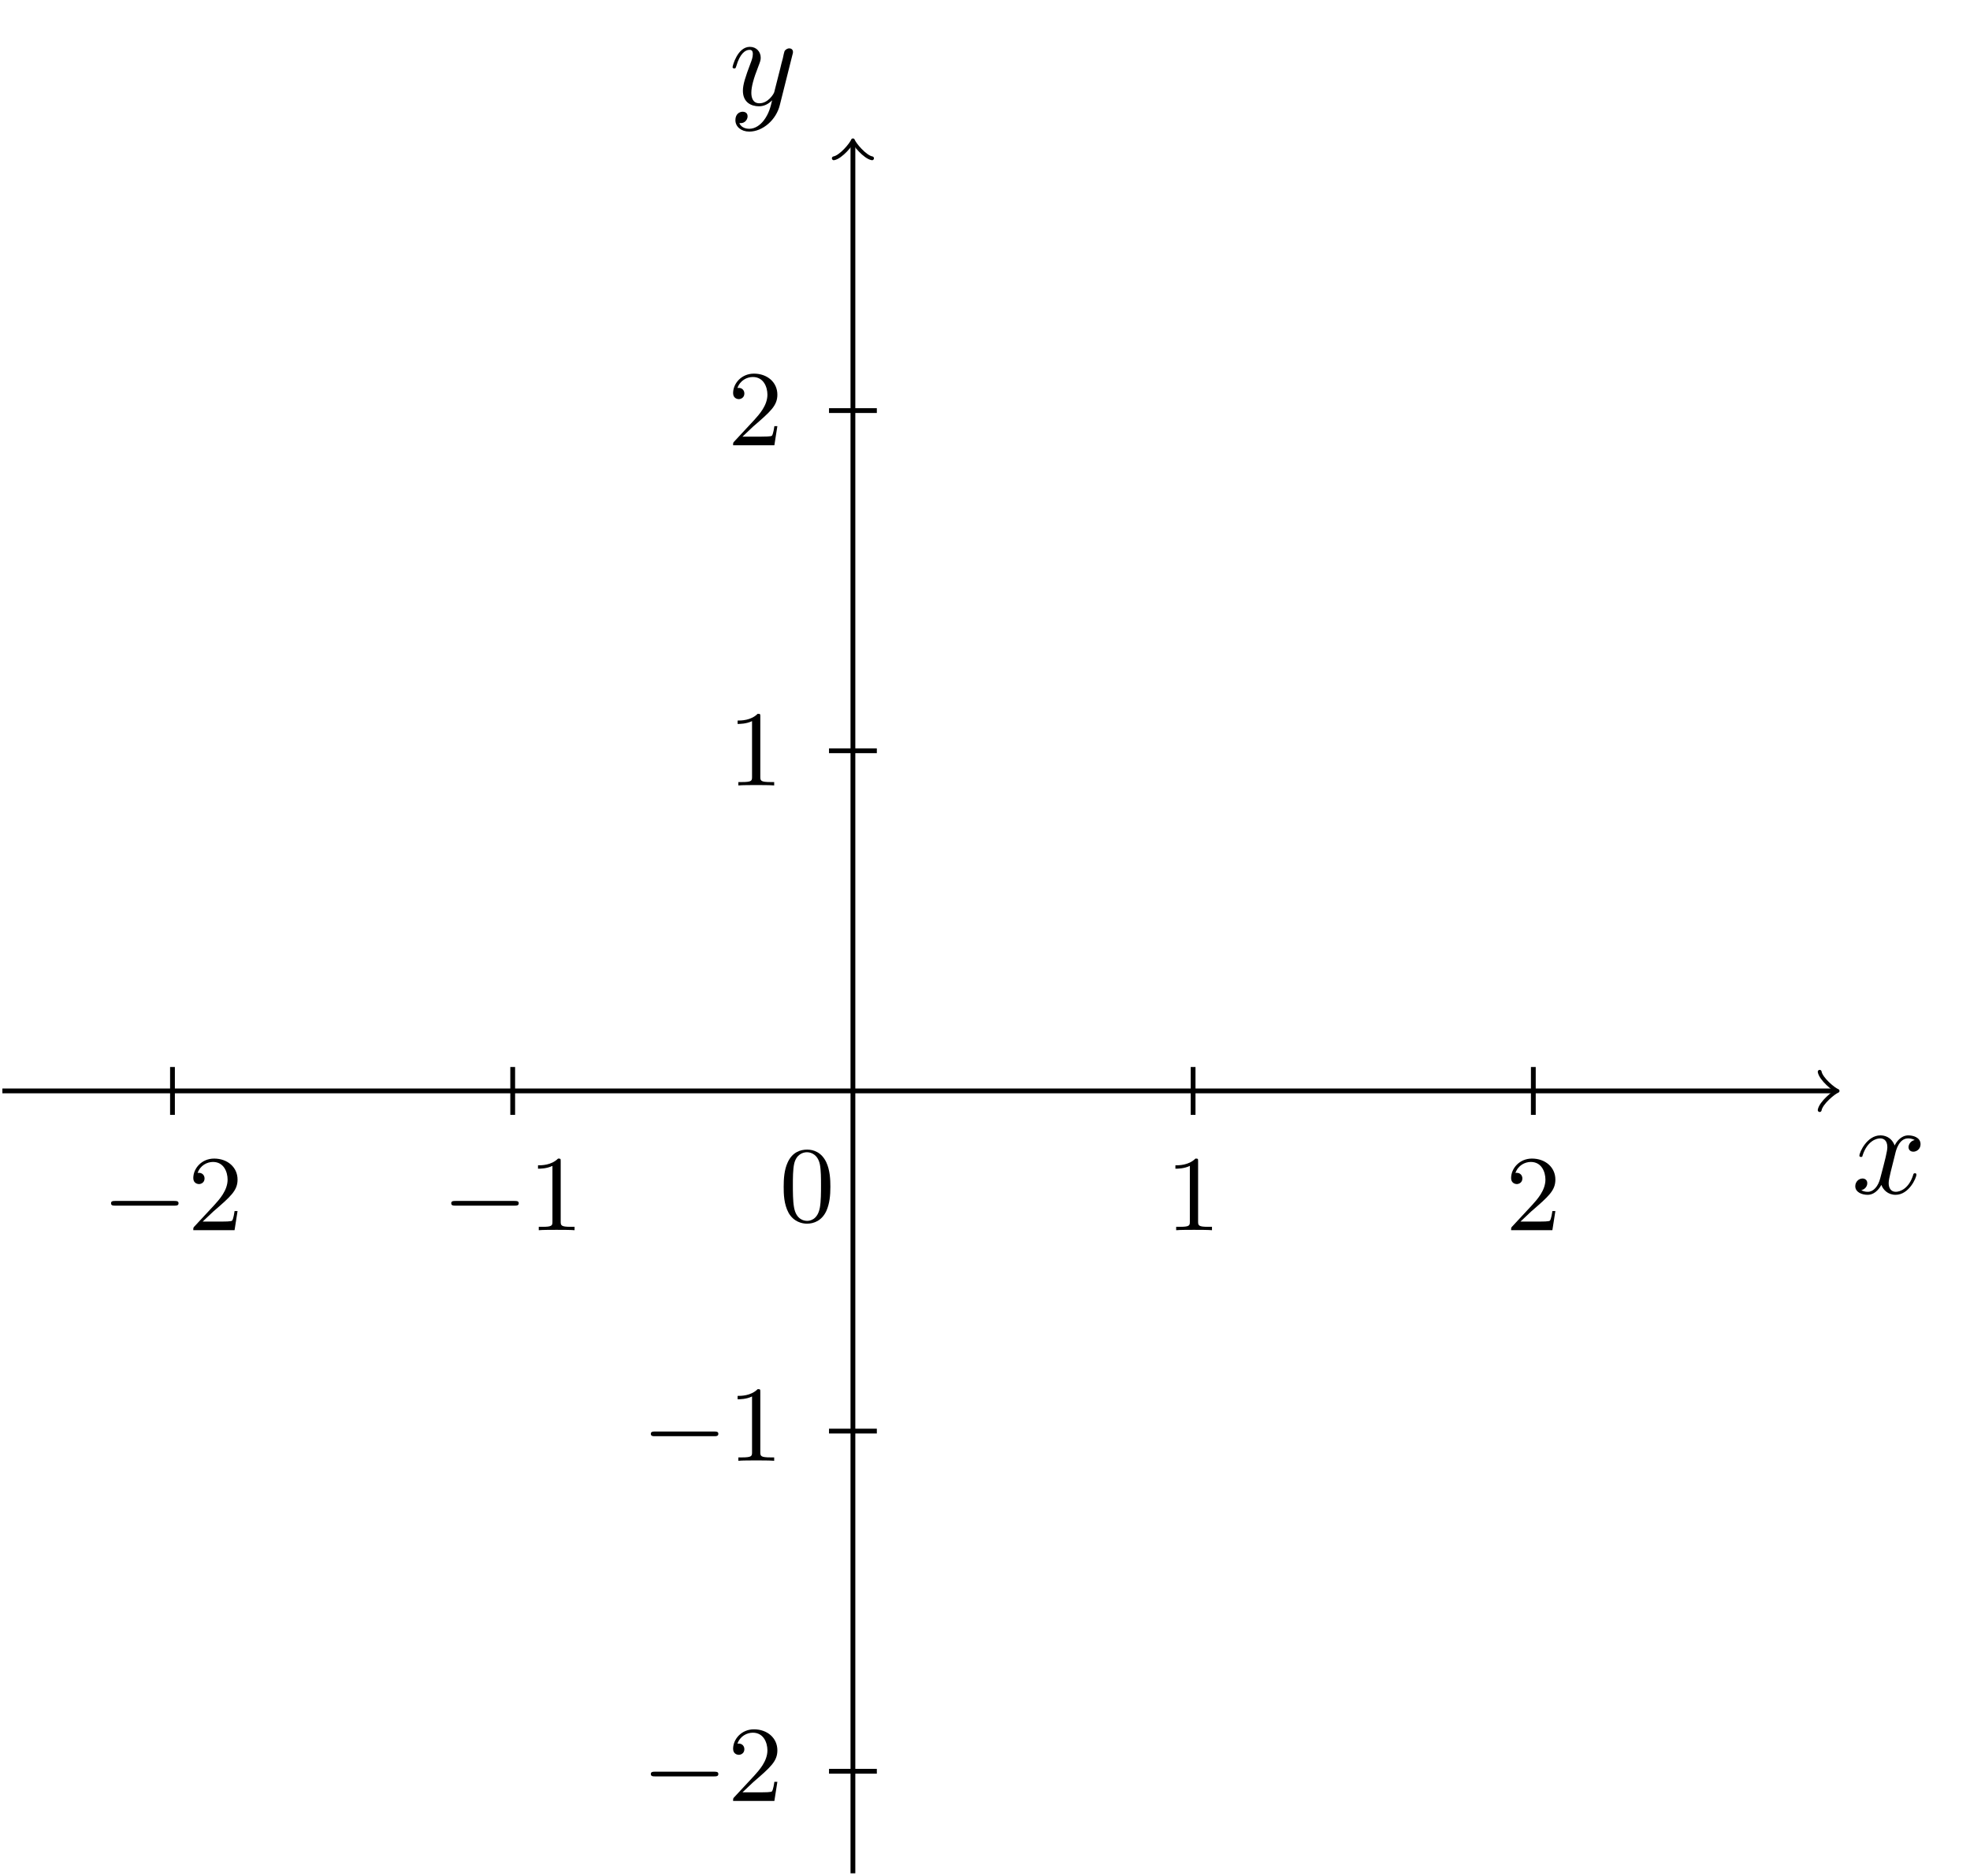
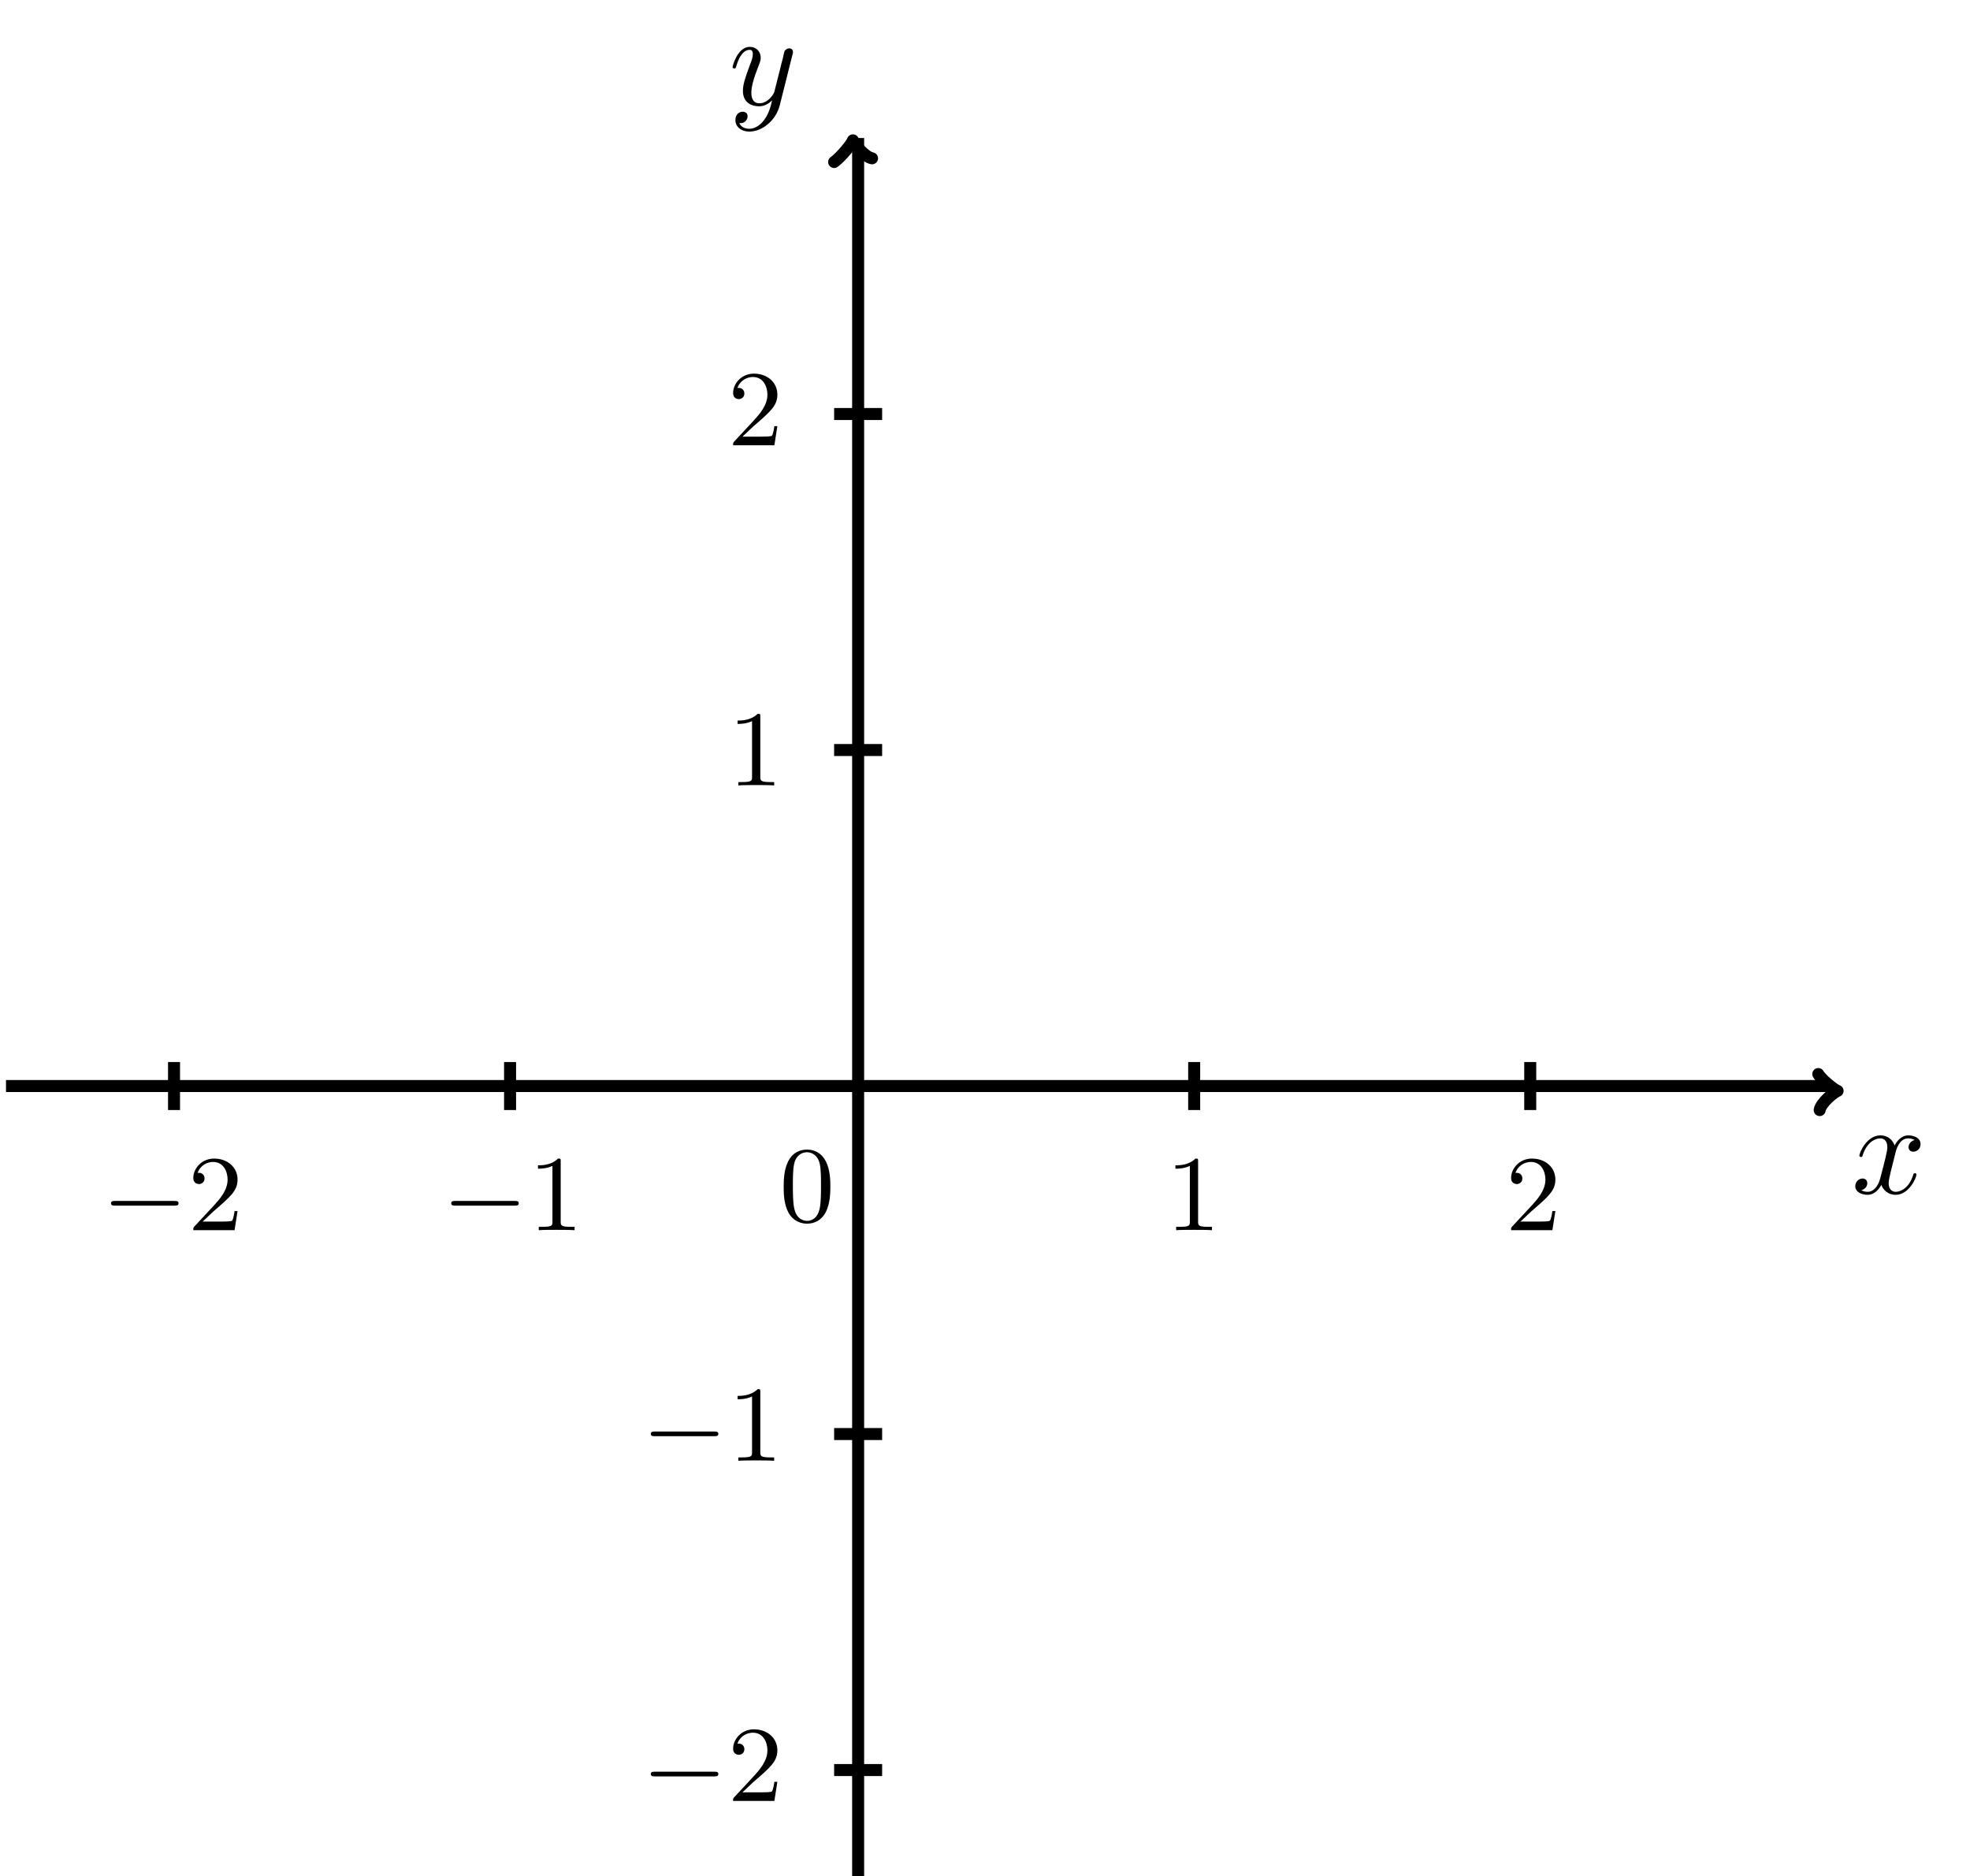
<svg xmlns="http://www.w3.org/2000/svg" xmlns:xlink="http://www.w3.org/1999/xlink" width="164.142pt" height="156.304pt" viewBox="0 0 164.142 156.304" version="1.1">
  <defs>
    <g>
      <symbol overflow="visible" id="glyph0-0">
-         <path style="stroke:none;" d="" />
-       </symbol>
-       <symbol overflow="visible" id="glyph0-1">
        <path style="stroke:none;" d="M 6.047 -2.047 C 6.219 -2.047 6.391 -2.047 6.391 -2.25 C 6.391 -2.438 6.203 -2.438 6.047 -2.438 L 1.109 -2.438 C 0.953 -2.438 0.766 -2.438 0.766 -2.25 C 0.766 -2.047 0.938 -2.047 1.109 -2.047 Z M 6.047 -2.047 " />
      </symbol>
      <symbol overflow="visible" id="glyph1-0">
-         <path style="stroke:none;" d="" />
+         <path style="stroke:none;" d="M 4.141 -1.594 L 3.891 -1.594 C 3.875 -1.469 3.797 -0.938 3.688 -0.797 C 3.625 -0.719 3.016 -0.719 2.828 -0.719 L 1.234 -0.719 L 2.125 -1.562 C 3.594 -2.828 4.141 -3.312 4.141 -4.219 C 4.141 -5.25 3.297 -5.969 2.188 -5.969 C 1.156 -5.969 0.453 -5.156 0.453 -4.344 C 0.453 -3.891 0.844 -3.844 0.922 -3.844 C 1.125 -3.844 1.391 -3.984 1.391 -4.312 C 1.391 -4.578 1.203 -4.781 0.922 -4.781 C 0.875 -4.781 0.859 -4.781 0.812 -4.766 C 1.031 -5.406 1.609 -5.688 2.094 -5.688 C 3 -5.688 3.312 -4.844 3.312 -4.219 C 3.312 -3.312 2.625 -2.562 2.203 -2.094 L 0.562 -0.328 C 0.453 -0.219 0.453 -0.203 0.453 0 L 3.891 0 Z M 4.141 -1.594 " />
      </symbol>
      <symbol overflow="visible" id="glyph1-1">
-         <path style="stroke:none;" d="M 4.141 -1.594 L 3.891 -1.594 C 3.875 -1.469 3.797 -0.938 3.688 -0.797 C 3.625 -0.719 3.016 -0.719 2.828 -0.719 L 1.234 -0.719 L 2.125 -1.562 C 3.594 -2.828 4.141 -3.312 4.141 -4.219 C 4.141 -5.25 3.297 -5.969 2.188 -5.969 C 1.156 -5.969 0.453 -5.156 0.453 -4.344 C 0.453 -3.891 0.844 -3.844 0.922 -3.844 C 1.125 -3.844 1.391 -3.984 1.391 -4.312 C 1.391 -4.578 1.203 -4.781 0.922 -4.781 C 0.875 -4.781 0.859 -4.781 0.812 -4.766 C 1.031 -5.406 1.609 -5.688 2.094 -5.688 C 3 -5.688 3.312 -4.844 3.312 -4.219 C 3.312 -3.312 2.625 -2.562 2.203 -2.094 L 0.562 -0.328 C 0.453 -0.219 0.453 -0.203 0.453 0 L 3.891 0 Z M 4.141 -1.594 " />
+         <path style="stroke:none;" d="M 2.719 -5.734 C 2.719 -5.953 2.719 -5.969 2.5 -5.969 C 1.938 -5.406 1.109 -5.406 0.828 -5.406 L 0.828 -5.125 C 1 -5.125 1.547 -5.125 2.031 -5.359 L 2.031 -0.719 C 2.031 -0.391 2.016 -0.281 1.172 -0.281 L 0.891 -0.281 L 0.891 0 C 1.203 -0.031 2.016 -0.031 2.375 -0.031 C 2.75 -0.031 3.547 -0.031 3.875 0 L 3.875 -0.281 L 3.594 -0.281 C 2.75 -0.281 2.719 -0.391 2.719 -0.719 Z M 2.719 -5.734 " />
      </symbol>
      <symbol overflow="visible" id="glyph1-2">
-         <path style="stroke:none;" d="M 2.719 -5.734 C 2.719 -5.953 2.719 -5.969 2.5 -5.969 C 1.938 -5.406 1.109 -5.406 0.828 -5.406 L 0.828 -5.125 C 1 -5.125 1.547 -5.125 2.031 -5.359 L 2.031 -0.719 C 2.031 -0.391 2.016 -0.281 1.172 -0.281 L 0.891 -0.281 L 0.891 0 C 1.203 -0.031 2.016 -0.031 2.375 -0.031 C 2.75 -0.031 3.547 -0.031 3.875 0 L 3.875 -0.281 L 3.594 -0.281 C 2.75 -0.281 2.719 -0.391 2.719 -0.719 Z M 2.719 -5.734 " />
-       </symbol>
-       <symbol overflow="visible" id="glyph1-3">
        <path style="stroke:none;" d="M 4.25 -2.875 C 4.25 -3.469 4.219 -4.25 3.906 -4.922 C 3.5 -5.766 2.828 -5.969 2.312 -5.969 C 1.766 -5.969 1.078 -5.766 0.688 -4.891 C 0.406 -4.281 0.359 -3.547 0.359 -2.875 C 0.359 -2.281 0.375 -1.422 0.766 -0.703 C 1.188 0.047 1.891 0.203 2.297 0.203 C 2.875 0.203 3.547 -0.047 3.922 -0.875 C 4.188 -1.484 4.25 -2.156 4.25 -2.875 Z M 2.312 -0.031 C 2.031 -0.031 1.391 -0.156 1.219 -1.172 C 1.125 -1.688 1.125 -2.469 1.125 -2.984 C 1.125 -3.594 1.125 -4.297 1.234 -4.797 C 1.422 -5.594 1.984 -5.75 2.297 -5.75 C 2.641 -5.75 3.203 -5.562 3.375 -4.734 C 3.469 -4.25 3.469 -3.547 3.469 -2.984 C 3.469 -2.422 3.469 -1.672 3.375 -1.141 C 3.188 -0.109 2.531 -0.031 2.312 -0.031 Z M 2.312 -0.031 " />
      </symbol>
      <symbol overflow="visible" id="glyph2-0">
-         <path style="stroke:none;" d="" />
+         <path style="stroke:none;" d="M 3.641 -3.297 C 3.703 -3.578 3.953 -4.578 4.719 -4.578 C 4.781 -4.578 5.031 -4.578 5.266 -4.438 C 4.969 -4.391 4.75 -4.109 4.75 -3.844 C 4.75 -3.672 4.859 -3.469 5.156 -3.469 C 5.406 -3.469 5.75 -3.672 5.75 -4.094 C 5.75 -4.672 5.109 -4.828 4.734 -4.828 C 4.094 -4.828 3.719 -4.25 3.594 -3.984 C 3.312 -4.719 2.719 -4.828 2.406 -4.828 C 1.281 -4.828 0.656 -3.406 0.656 -3.141 C 0.656 -3.031 0.766 -3.031 0.781 -3.031 C 0.875 -3.031 0.906 -3.047 0.922 -3.156 C 1.297 -4.312 2.016 -4.578 2.391 -4.578 C 2.594 -4.578 2.984 -4.484 2.984 -3.844 C 2.984 -3.516 2.797 -2.781 2.391 -1.25 C 2.219 -0.578 1.828 -0.125 1.359 -0.125 C 1.281 -0.125 1.031 -0.125 0.812 -0.266 C 1.078 -0.312 1.312 -0.547 1.312 -0.844 C 1.312 -1.141 1.078 -1.234 0.922 -1.234 C 0.594 -1.234 0.312 -0.953 0.312 -0.594 C 0.312 -0.094 0.859 0.125 1.344 0.125 C 2.062 0.125 2.453 -0.641 2.484 -0.703 C 2.625 -0.312 3.016 0.125 3.672 0.125 C 4.781 0.125 5.406 -1.281 5.406 -1.562 C 5.406 -1.672 5.312 -1.672 5.281 -1.672 C 5.188 -1.672 5.156 -1.625 5.141 -1.547 C 4.781 -0.375 4.031 -0.125 3.688 -0.125 C 3.266 -0.125 3.094 -0.469 3.094 -0.844 C 3.094 -1.078 3.156 -1.312 3.266 -1.797 Z M 3.641 -3.297 " />
      </symbol>
      <symbol overflow="visible" id="glyph2-1">
-         <path style="stroke:none;" d="M 3.641 -3.297 C 3.703 -3.578 3.953 -4.578 4.719 -4.578 C 4.781 -4.578 5.031 -4.578 5.266 -4.438 C 4.969 -4.391 4.75 -4.109 4.75 -3.844 C 4.75 -3.672 4.859 -3.469 5.156 -3.469 C 5.406 -3.469 5.75 -3.672 5.75 -4.094 C 5.75 -4.672 5.109 -4.828 4.734 -4.828 C 4.094 -4.828 3.719 -4.25 3.594 -3.984 C 3.312 -4.719 2.719 -4.828 2.406 -4.828 C 1.281 -4.828 0.656 -3.406 0.656 -3.141 C 0.656 -3.031 0.766 -3.031 0.781 -3.031 C 0.875 -3.031 0.906 -3.047 0.922 -3.156 C 1.297 -4.312 2.016 -4.578 2.391 -4.578 C 2.594 -4.578 2.984 -4.484 2.984 -3.844 C 2.984 -3.516 2.797 -2.781 2.391 -1.25 C 2.219 -0.578 1.828 -0.125 1.359 -0.125 C 1.281 -0.125 1.031 -0.125 0.812 -0.266 C 1.078 -0.312 1.312 -0.547 1.312 -0.844 C 1.312 -1.141 1.078 -1.234 0.922 -1.234 C 0.594 -1.234 0.312 -0.953 0.312 -0.594 C 0.312 -0.094 0.859 0.125 1.344 0.125 C 2.062 0.125 2.453 -0.641 2.484 -0.703 C 2.625 -0.312 3.016 0.125 3.672 0.125 C 4.781 0.125 5.406 -1.281 5.406 -1.562 C 5.406 -1.672 5.312 -1.672 5.281 -1.672 C 5.188 -1.672 5.156 -1.625 5.141 -1.547 C 4.781 -0.375 4.031 -0.125 3.688 -0.125 C 3.266 -0.125 3.094 -0.469 3.094 -0.844 C 3.094 -1.078 3.156 -1.312 3.266 -1.797 Z M 3.641 -3.297 " />
-       </symbol>
-       <symbol overflow="visible" id="glyph2-2">
        <path style="stroke:none;" d="M 5.297 -4.156 C 5.344 -4.312 5.344 -4.328 5.344 -4.406 C 5.344 -4.609 5.188 -4.703 5.031 -4.703 C 4.922 -4.703 4.75 -4.641 4.641 -4.469 C 4.625 -4.422 4.531 -4.078 4.5 -3.875 C 4.422 -3.594 4.344 -3.297 4.281 -3.016 L 3.781 -1.047 C 3.734 -0.891 3.266 -0.125 2.547 -0.125 C 2 -0.125 1.875 -0.594 1.875 -1 C 1.875 -1.5 2.062 -2.188 2.438 -3.141 C 2.609 -3.594 2.656 -3.703 2.656 -3.922 C 2.656 -4.422 2.297 -4.828 1.75 -4.828 C 0.719 -4.828 0.312 -3.234 0.312 -3.141 C 0.312 -3.031 0.422 -3.031 0.453 -3.031 C 0.562 -3.031 0.562 -3.047 0.625 -3.234 C 0.922 -4.25 1.359 -4.578 1.719 -4.578 C 1.812 -4.578 2 -4.578 2 -4.234 C 2 -3.953 1.891 -3.672 1.812 -3.469 C 1.375 -2.312 1.172 -1.688 1.172 -1.172 C 1.172 -0.203 1.859 0.125 2.516 0.125 C 2.938 0.125 3.297 -0.062 3.609 -0.375 C 3.469 0.203 3.344 0.734 2.906 1.312 C 2.625 1.672 2.203 2 1.703 2 C 1.547 2 1.062 1.969 0.875 1.531 C 1.047 1.531 1.188 1.531 1.344 1.406 C 1.453 1.312 1.562 1.172 1.562 0.953 C 1.562 0.625 1.266 0.578 1.156 0.578 C 0.906 0.578 0.547 0.75 0.547 1.281 C 0.547 1.828 1.031 2.234 1.703 2.234 C 2.828 2.234 3.953 1.25 4.25 0.016 Z M 5.297 -4.156 " />
      </symbol>
    </g>
-     <clipPath id="clip1">
-       <path d="M 70 11 L 72 11 L 72 156.305 L 70 156.305 Z M 70 11 " />
-     </clipPath>
  </defs>
  <g id="surface1">
-     <path style="fill:none;stroke-width:0.399;stroke-linecap:butt;stroke-linejoin:miter;stroke:rgb(0%,0%,0%);stroke-opacity:1;stroke-miterlimit:10;" d="M -70.866 0.002 L 81.748 0.002 " transform="matrix(1,0,0,-1,71.065,90.908)" />
-     <path style="fill:none;stroke-width:0.319;stroke-linecap:round;stroke-linejoin:round;stroke:rgb(0%,0%,0%);stroke-opacity:1;stroke-miterlimit:10;" d="M -1.195 1.595 C -1.097 0.998 0 0.099 0.297 0.002 C 0 -0.1 -1.097 -0.994 -1.195 -1.596 " transform="matrix(1,0,0,-1,152.8123,90.908)" />
-     <path style="fill:none;stroke-width:0.399;stroke-linecap:butt;stroke-linejoin:miter;stroke:rgb(0%,0%,0%);stroke-opacity:1;stroke-miterlimit:10;" d="M -56.694 1.994 L -56.694 -1.994 " transform="matrix(1,0,0,-1,71.065,90.908)" />
+     <path style="fill:none;stroke-width:1;stroke-linecap:butt;stroke-linejoin:miter;stroke:rgb(0%,0%,0%);stroke-opacity:1;stroke-miterlimit:10;" d="M -70.565 0.408 L 81.435 0.408 " transform="matrix(1,0,0,-1,71.065,90.908)" />
+     <path style="fill:none;stroke-width:1;stroke-linecap:round;stroke-linejoin:round;stroke:rgb(0%,0%,0%);stroke-opacity:1;stroke-miterlimit:10;" d="M -1.312 1.408 C -1.097 0.998 0 0.099 0.297 0.002 C 0 -0.1 -1.097 -0.994 -1.195 -1.596 " transform="matrix(1,0,0,-1,152.8123,90.908)" />
+     <path style="fill:none;stroke-width:1;stroke-linecap:butt;stroke-linejoin:miter;stroke:rgb(0%,0%,0%);stroke-opacity:1;stroke-miterlimit:10;" d="M -56.565 2.408 L -56.565 -1.592 " transform="matrix(1,0,0,-1,71.065,90.908)" />
    <g style="fill:rgb(0%,0%,0%);fill-opacity:1;">
-       <use xlink:href="#glyph0-1" x="8.485" y="102.514" />
+       <use xlink:href="#glyph0-0" x="8.485" y="102.514" />
    </g>
    <g style="fill:rgb(0%,0%,0%);fill-opacity:1;">
-       <use xlink:href="#glyph1-1" x="15.652" y="102.514" />
+       <use xlink:href="#glyph1-0" x="15.652" y="102.514" />
    </g>
-     <path style="fill:none;stroke-width:0.399;stroke-linecap:butt;stroke-linejoin:miter;stroke:rgb(0%,0%,0%);stroke-opacity:1;stroke-miterlimit:10;" d="M -28.346 1.994 L -28.346 -1.994 " transform="matrix(1,0,0,-1,71.065,90.908)" />
+     <path style="fill:none;stroke-width:1;stroke-linecap:butt;stroke-linejoin:miter;stroke:rgb(0%,0%,0%);stroke-opacity:1;stroke-miterlimit:10;" d="M -28.565 2.408 L -28.565 -1.592 " transform="matrix(1,0,0,-1,71.065,90.908)" />
    <g style="fill:rgb(0%,0%,0%);fill-opacity:1;">
-       <use xlink:href="#glyph0-1" x="36.831" y="102.514" />
+       <use xlink:href="#glyph0-0" x="36.831" y="102.514" />
    </g>
    <g style="fill:rgb(0%,0%,0%);fill-opacity:1;">
-       <use xlink:href="#glyph1-2" x="43.999" y="102.514" />
+       <use xlink:href="#glyph1-1" x="43.999" y="102.514" />
    </g>
-     <path style="fill:none;stroke-width:0.399;stroke-linecap:butt;stroke-linejoin:miter;stroke:rgb(0%,0%,0%);stroke-opacity:1;stroke-miterlimit:10;" d="M 28.345 1.994 L 28.345 -1.994 " transform="matrix(1,0,0,-1,71.065,90.908)" />
+     <path style="fill:none;stroke-width:1;stroke-linecap:butt;stroke-linejoin:miter;stroke:rgb(0%,0%,0%);stroke-opacity:1;stroke-miterlimit:10;" d="M 28.435 2.408 L 28.435 -1.592 " transform="matrix(1,0,0,-1,71.065,90.908)" />
    <g style="fill:rgb(0%,0%,0%);fill-opacity:1;">
-       <use xlink:href="#glyph1-2" x="97.108" y="102.514" />
+       <use xlink:href="#glyph1-1" x="97.108" y="102.514" />
    </g>
-     <path style="fill:none;stroke-width:0.399;stroke-linecap:butt;stroke-linejoin:miter;stroke:rgb(0%,0%,0%);stroke-opacity:1;stroke-miterlimit:10;" d="M 56.693 1.994 L 56.693 -1.994 " transform="matrix(1,0,0,-1,71.065,90.908)" />
+     <path style="fill:none;stroke-width:1;stroke-linecap:butt;stroke-linejoin:miter;stroke:rgb(0%,0%,0%);stroke-opacity:1;stroke-miterlimit:10;" d="M 56.435 2.408 L 56.435 -1.592 " transform="matrix(1,0,0,-1,71.065,90.908)" />
    <g style="fill:rgb(0%,0%,0%);fill-opacity:1;">
-       <use xlink:href="#glyph1-1" x="125.454" y="102.514" />
+       <use xlink:href="#glyph1-0" x="125.454" y="102.514" />
    </g>
-     <g clip-path="url(#clip1)" clip-rule="nonzero">
-       <path style="fill:none;stroke-width:0.399;stroke-linecap:butt;stroke-linejoin:miter;stroke:rgb(0%,0%,0%);stroke-opacity:1;stroke-miterlimit:10;" d="M 0.001 -65.197 L 0.001 78.912 " transform="matrix(1,0,0,-1,71.065,90.908)" />
-     </g>
-     <path style="fill:none;stroke-width:0.319;stroke-linecap:round;stroke-linejoin:round;stroke:rgb(0%,0%,0%);stroke-opacity:1;stroke-miterlimit:10;" d="M -1.196 1.592 C -1.095 0.995 -0.001 0.1 0.3 -0.001 C -0.001 -0.099 -1.095 -0.998 -1.196 -1.595 " transform="matrix(0,-1,-1,0,71.065,11.99514)" />
-     <path style="fill:none;stroke-width:0.399;stroke-linecap:butt;stroke-linejoin:miter;stroke:rgb(0%,0%,0%);stroke-opacity:1;stroke-miterlimit:10;" d="M 1.994 -56.694 L -1.991 -56.694 " transform="matrix(1,0,0,-1,71.065,90.908)" />
+     <path style="fill:none;stroke-width:1;stroke-linecap:butt;stroke-linejoin:miter;stroke:rgb(0%,0%,0%);stroke-opacity:1;stroke-miterlimit:10;" d="M 0.435 -65.592 L 0.435 79.408 " transform="matrix(1,0,0,-1,71.065,90.908)" />
+     <path style="fill:none;stroke-width:1;stroke-linecap:round;stroke-linejoin:round;stroke:rgb(0%,0%,0%);stroke-opacity:1;stroke-miterlimit:10;" d="M -1.505 1.565 C -1.095 0.995 -0.001 0.1 0.3 -0.001 C -0.001 -0.099 -1.095 -0.998 -1.196 -1.595 " transform="matrix(0,-1,-1,0,71.065,11.99514)" />
+     <path style="fill:none;stroke-width:1;stroke-linecap:butt;stroke-linejoin:miter;stroke:rgb(0%,0%,0%);stroke-opacity:1;stroke-miterlimit:10;" d="M 2.435 -56.592 L -1.565 -56.592 " transform="matrix(1,0,0,-1,71.065,90.908)" />
    <g style="fill:rgb(0%,0%,0%);fill-opacity:1;">
-       <use xlink:href="#glyph0-1" x="53.462" y="150.075" />
+       <use xlink:href="#glyph0-0" x="53.462" y="150.075" />
    </g>
    <g style="fill:rgb(0%,0%,0%);fill-opacity:1;">
-       <use xlink:href="#glyph1-1" x="60.63" y="150.075" />
+       <use xlink:href="#glyph1-0" x="60.63" y="150.075" />
    </g>
-     <path style="fill:none;stroke-width:0.399;stroke-linecap:butt;stroke-linejoin:miter;stroke:rgb(0%,0%,0%);stroke-opacity:1;stroke-miterlimit:10;" d="M 1.994 -28.346 L -1.991 -28.346 " transform="matrix(1,0,0,-1,71.065,90.908)" />
+     <path style="fill:none;stroke-width:1;stroke-linecap:butt;stroke-linejoin:miter;stroke:rgb(0%,0%,0%);stroke-opacity:1;stroke-miterlimit:10;" d="M 2.435 -28.592 L -1.565 -28.592 " transform="matrix(1,0,0,-1,71.065,90.908)" />
    <g style="fill:rgb(0%,0%,0%);fill-opacity:1;">
-       <use xlink:href="#glyph0-1" x="53.462" y="121.728" />
+       <use xlink:href="#glyph0-0" x="53.462" y="121.728" />
    </g>
    <g style="fill:rgb(0%,0%,0%);fill-opacity:1;">
-       <use xlink:href="#glyph1-2" x="60.63" y="121.728" />
+       <use xlink:href="#glyph1-1" x="60.63" y="121.728" />
    </g>
-     <path style="fill:none;stroke-width:0.399;stroke-linecap:butt;stroke-linejoin:miter;stroke:rgb(0%,0%,0%);stroke-opacity:1;stroke-miterlimit:10;" d="M 1.994 28.346 L -1.991 28.346 " transform="matrix(1,0,0,-1,71.065,90.908)" />
+     <path style="fill:none;stroke-width:1;stroke-linecap:butt;stroke-linejoin:miter;stroke:rgb(0%,0%,0%);stroke-opacity:1;stroke-miterlimit:10;" d="M 2.435 28.408 L -1.565 28.408 " transform="matrix(1,0,0,-1,71.065,90.908)" />
    <g style="fill:rgb(0%,0%,0%);fill-opacity:1;">
-       <use xlink:href="#glyph1-2" x="60.63" y="65.451" />
+       <use xlink:href="#glyph1-1" x="60.63" y="65.451" />
    </g>
-     <path style="fill:none;stroke-width:0.399;stroke-linecap:butt;stroke-linejoin:miter;stroke:rgb(0%,0%,0%);stroke-opacity:1;stroke-miterlimit:10;" d="M 1.994 56.693 L -1.991 56.693 " transform="matrix(1,0,0,-1,71.065,90.908)" />
+     <path style="fill:none;stroke-width:1;stroke-linecap:butt;stroke-linejoin:miter;stroke:rgb(0%,0%,0%);stroke-opacity:1;stroke-miterlimit:10;" d="M 2.435 56.408 L -1.565 56.408 " transform="matrix(1,0,0,-1,71.065,90.908)" />
    <g style="fill:rgb(0%,0%,0%);fill-opacity:1;">
-       <use xlink:href="#glyph1-1" x="60.63" y="37.104" />
+       <use xlink:href="#glyph1-0" x="60.63" y="37.104" />
    </g>
    <g style="fill:rgb(0%,0%,0%);fill-opacity:1;">
-       <use xlink:href="#glyph1-3" x="64.938" y="101.767" />
+       <use xlink:href="#glyph1-2" x="64.938" y="101.767" />
    </g>
    <g style="fill:rgb(0%,0%,0%);fill-opacity:1;">
-       <use xlink:href="#glyph2-1" x="154.271" y="99.44" />
+       <use xlink:href="#glyph2-0" x="154.271" y="99.44" />
    </g>
    <g style="fill:rgb(0%,0%,0%);fill-opacity:1;">
-       <use xlink:href="#glyph2-2" x="60.727" y="8.732" />
+       <use xlink:href="#glyph2-1" x="60.727" y="8.732" />
    </g>
  </g>
</svg>
